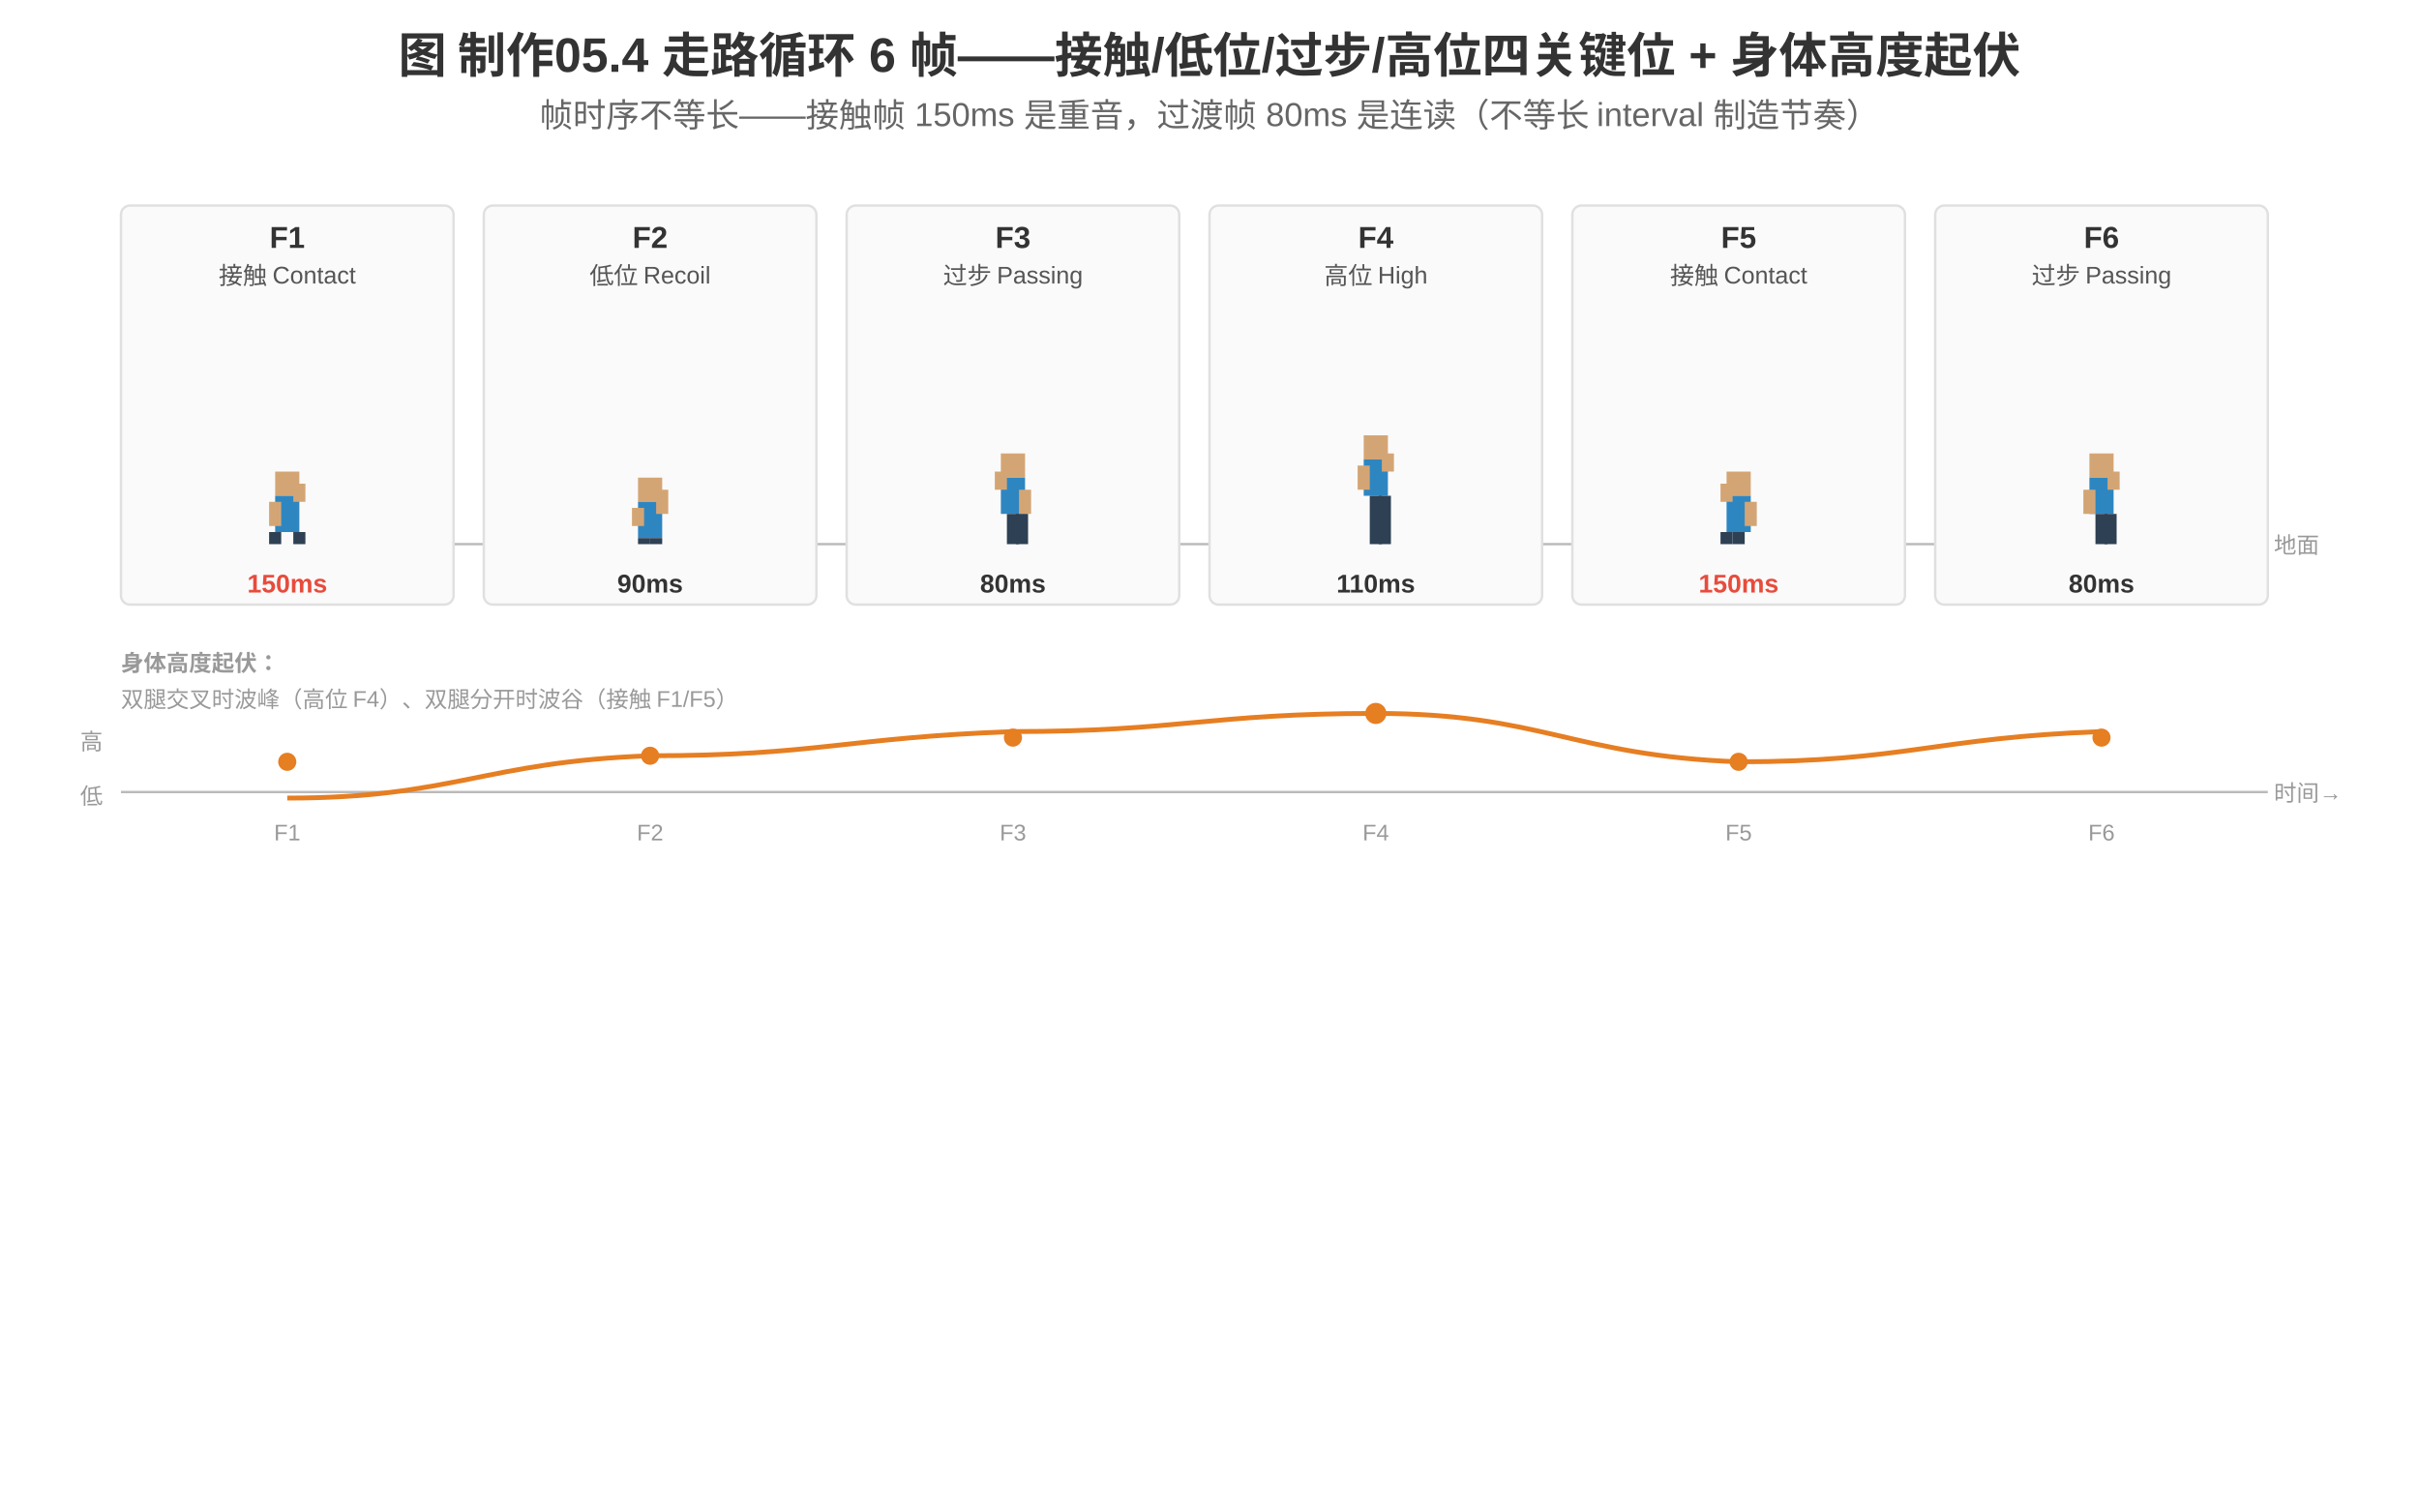
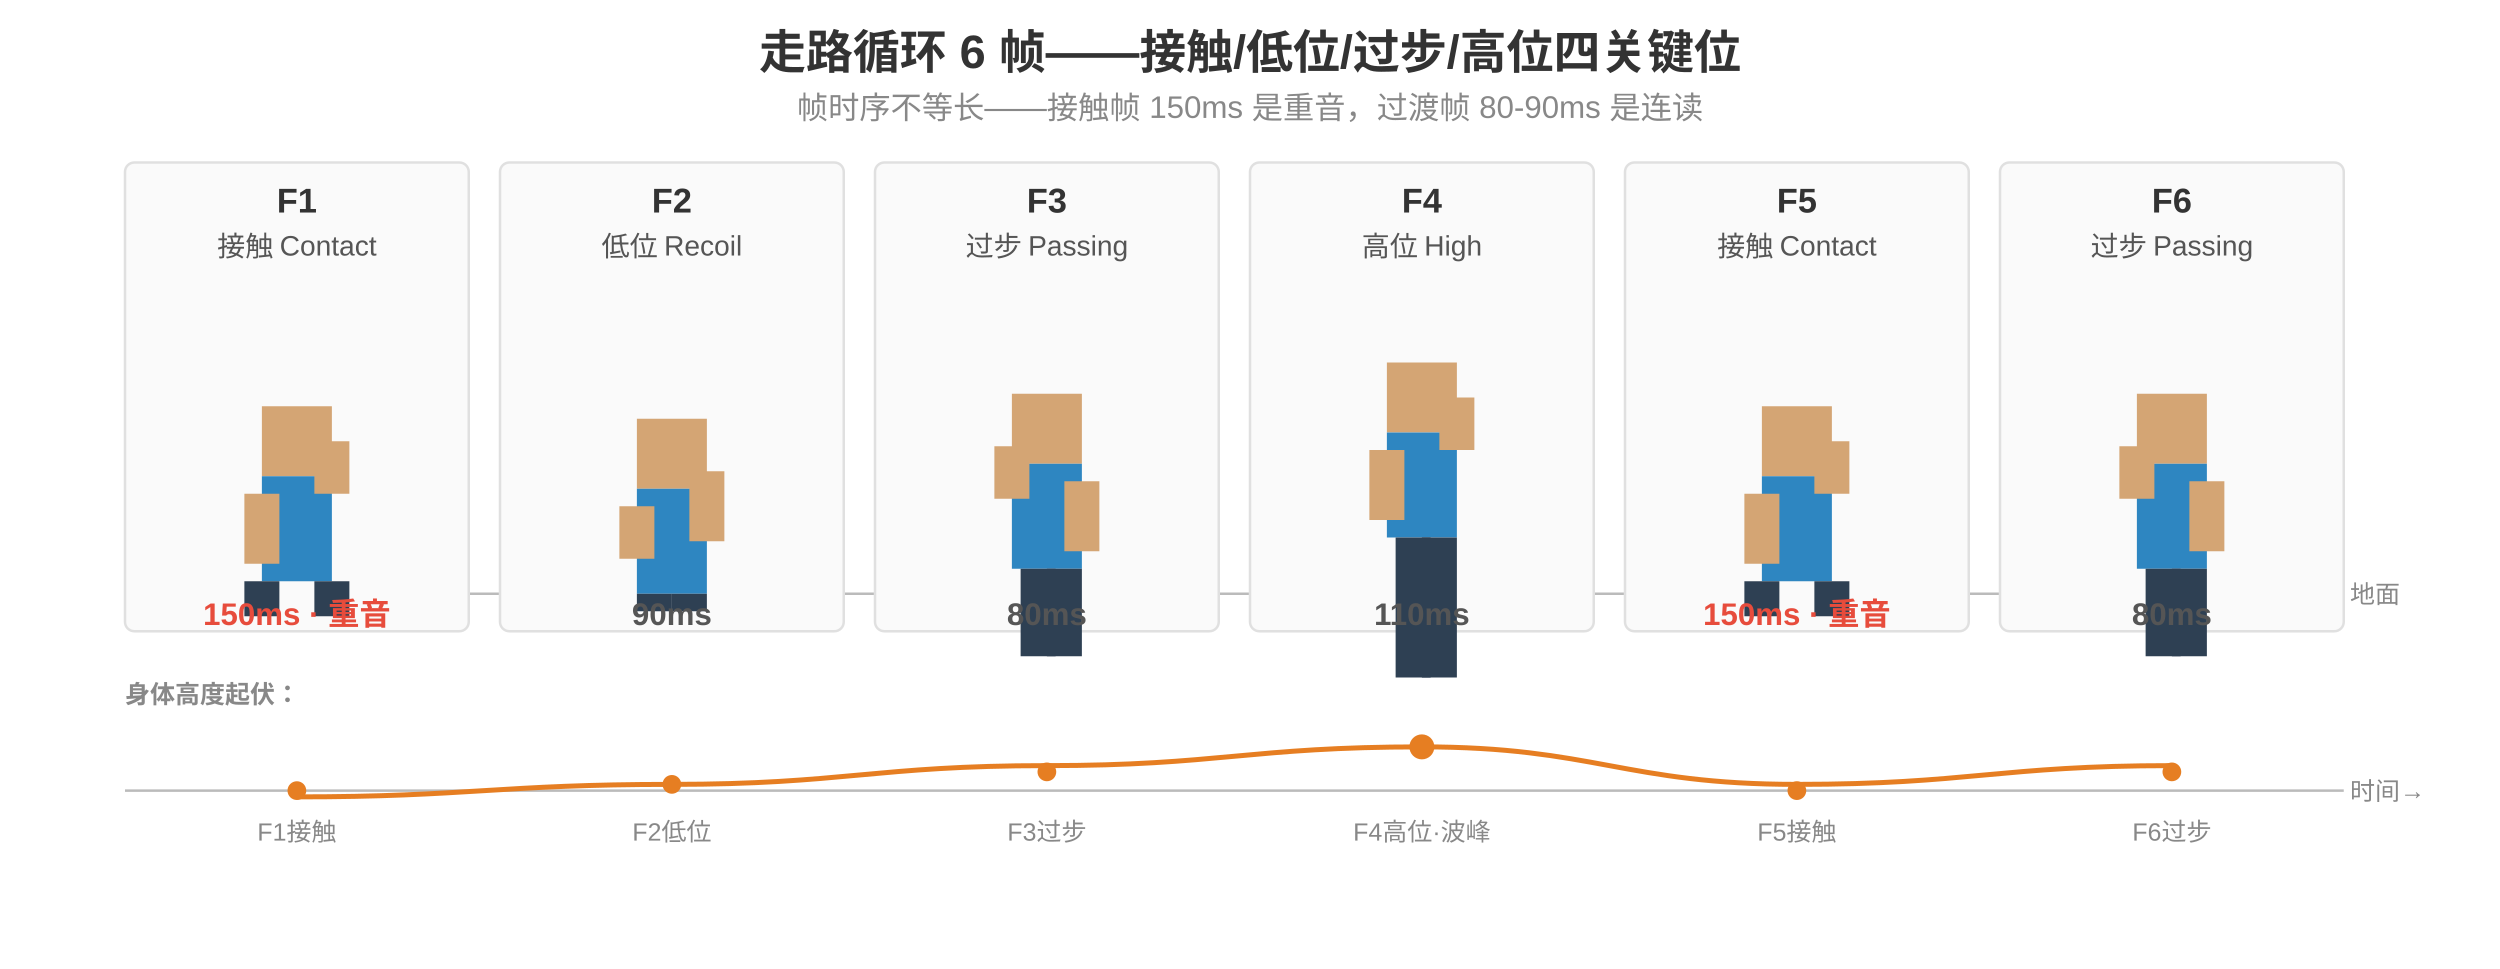
- <svg xmlns="http://www.w3.org/2000/svg" viewBox="0 0 800 500" width="800" height="500">
+ <svg xmlns="http://www.w3.org/2000/svg" viewBox="0 0 800 310" width="800" height="310">
  <style>
    text { font-family: 'PingFang SC','Microsoft YaHei',Arial,sans-serif; }
-     .title { font-size: 16px; font-weight: bold; fill: #333; }
-     .subtitle { font-size: 11px; fill: #666; }
-     .frame-label { font-size: 10px; font-weight: bold; fill: #333; text-anchor: middle; }
-     .pose-name { font-size: 8px; fill: #555; text-anchor: middle; }
-     .duration { font-size: 8.5px; font-weight: bold; text-anchor: middle; }
-     .note { font-size: 7.5px; fill: #999; }
-     .axis { stroke: #bbb; stroke-width: 0.8; fill: none; }
-     .bob { stroke: #E67E22; stroke-width: 1.6; fill: none; }
-     .analogy-title { font-size: 9px; font-weight: bold; fill: #E74C3C; }
-     .analogy-text { font-size: 8px; fill: #555; }
+     .title { font-size: 15px; font-weight: bold; fill: #333; }
+     .subtitle { font-size: 10px; fill: #888; }
+     .frame-label { font-size: 11px; font-weight: bold; fill: #333; text-anchor: middle; }
+     .pose-name { font-size: 9px; fill: #555; text-anchor: middle; }
+     .duration { font-size: 10px; font-weight: bold; text-anchor: middle; }
+     .note { font-size: 8px; fill: #888; }
+     .axis { stroke: #bbb; stroke-width: 0.8; }
  </style>
-   <text x="400" y="24" class="title" text-anchor="middle">图 制作05.4  走路循环 6 帧——接触/低位/过步/高位四关键位 + 身体高度起伏</text>
-   <text x="400" y="42" class="subtitle" text-anchor="middle">帧时序不等长——接触帧 150ms 是重音，过渡帧 80ms 是连读（不等长 interval 制造节奏）</text>
-   <line x1="40" y1="180" x2="750" y2="180" class="axis" />
-   <text x="752" y="183" class="note">地面</text>
-   <g>
-     <rect x="40" y="68" width="110" height="132" fill="#FAFAFA" stroke="#E0E0E0" stroke-width="0.8" rx="3" />
-     <text x="95" y="82" class="frame-label">F1</text>
-     <text x="95" y="94" class="pose-name">接触 Contact</text>
-     <rect x="91" y="156" width="8" height="8" fill="#D4A574" />
-     <rect x="91" y="164" width="8" height="12" fill="#2E86C1" />
-     <rect x="89" y="166" width="4" height="8" fill="#D4A574" />
-     <rect x="97" y="160" width="4" height="6" fill="#D4A574" />
-     <rect x="89" y="176" width="4" height="4" fill="#2E4053" />
-     <rect x="97" y="176" width="4" height="4" fill="#2E4053" />
-     <text x="95" y="196" class="duration" fill="#E74C3C">150ms</text>
+   <text x="400" y="22" class="title" text-anchor="middle">走路循环 6 帧——接触/低位/过步/高位四关键位</text>
+   <text x="400" y="38" class="subtitle" text-anchor="middle">帧时序不等长——接触帧 150ms 是重音，过渡帧 80-90ms 是连读</text>
+   <line x1="40" y1="190" x2="750" y2="190" class="axis" />
+   <text x="752" y="193" class="note">地面</text>
+   <g transform="translate(40, 52)">
+     <rect x="0" y="0" width="110" height="150" fill="#fafafa" stroke="#e0e0e0" stroke-width="0.8" rx="3" />
+     <text x="55" y="16" class="frame-label">F1</text>
+     <text x="55" y="30" class="pose-name">接触 Contact</text>
+     <g transform="translate(55, 78) scale(2.8)">
+       <rect x="-4" y="0" width="8" height="8" fill="#D4A574" />
+       <rect x="-4" y="8" width="8" height="12" fill="#2E86C1" />
+       <rect x="-6" y="10" width="4" height="8" fill="#D4A574" />
+       <rect x="2" y="4" width="4" height="6" fill="#D4A574" />
+       <rect x="-6" y="20" width="4" height="4" fill="#2E4053" />
+       <rect x="2" y="20" width="4" height="4" fill="#2E4053" />
+     </g>
+     <text x="55" y="148" class="duration" fill="#E74C3C">150ms · 重音</text>
  </g>
-   <g>
-     <rect x="160" y="68" width="110" height="132" fill="#FAFAFA" stroke="#E0E0E0" stroke-width="0.8" rx="3" />
-     <text x="215" y="82" class="frame-label">F2</text>
-     <text x="215" y="94" class="pose-name">低位 Recoil</text>
-     <rect x="211" y="158" width="8" height="8" fill="#D4A574" />
-     <rect x="211" y="166" width="8" height="12" fill="#2E86C1" />
-     <rect x="209" y="168" width="4" height="6" fill="#D4A574" />
-     <rect x="217" y="162" width="4" height="8" fill="#D4A574" />
-     <rect x="211" y="178" width="4" height="2" fill="#2E4053" />
-     <rect x="215" y="178" width="4" height="2" fill="#2E4053" />
-     <text x="215" y="196" class="duration" fill="#333">90ms</text>
+   <g transform="translate(160, 52)">
+     <rect x="0" y="0" width="110" height="150" fill="#fafafa" stroke="#e0e0e0" stroke-width="0.8" rx="3" />
+     <text x="55" y="16" class="frame-label">F2</text>
+     <text x="55" y="30" class="pose-name">低位 Recoil</text>
+     <g transform="translate(55, 82) scale(2.8)">
+       <rect x="-4" y="0" width="8" height="8" fill="#D4A574" />
+       <rect x="-4" y="8" width="8" height="12" fill="#2E86C1" />
+       <rect x="-6" y="10" width="4" height="6" fill="#D4A574" />
+       <rect x="2" y="6" width="4" height="8" fill="#D4A574" />
+       <rect x="-4" y="20" width="4" height="2" fill="#2E4053" />
+       <rect x="0" y="20" width="4" height="2" fill="#2E4053" />
+     </g>
+     <text x="55" y="148" class="duration" fill="#555">90ms</text>
  </g>
-   <g>
-     <rect x="280" y="68" width="110" height="132" fill="#FAFAFA" stroke="#E0E0E0" stroke-width="0.8" rx="3" />
-     <text x="335" y="82" class="frame-label">F3</text>
-     <text x="335" y="94" class="pose-name">过步 Passing</text>
-     <rect x="331" y="150" width="8" height="8" fill="#D4A574" />
-     <rect x="331" y="158" width="8" height="12" fill="#2E86C1" />
-     <rect x="329" y="156" width="4" height="6" fill="#D4A574" />
-     <rect x="337" y="162" width="4" height="8" fill="#D4A574" />
-     <rect x="333" y="170" width="4" height="10" fill="#2E4053" />
-     <rect x="336" y="170" width="4" height="10" fill="#2E4053" />
-     <text x="335" y="196" class="duration" fill="#333">80ms</text>
+   <g transform="translate(280, 52)">
+     <rect x="0" y="0" width="110" height="150" fill="#fafafa" stroke="#e0e0e0" stroke-width="0.8" rx="3" />
+     <text x="55" y="16" class="frame-label">F3</text>
+     <text x="55" y="30" class="pose-name">过步 Passing</text>
+     <g transform="translate(55, 74) scale(2.8)">
+       <rect x="-4" y="0" width="8" height="8" fill="#D4A574" />
+       <rect x="-4" y="8" width="8" height="12" fill="#2E86C1" />
+       <rect x="-6" y="6" width="4" height="6" fill="#D4A574" />
+       <rect x="2" y="10" width="4" height="8" fill="#D4A574" />
+       <rect x="-3" y="20" width="4" height="10" fill="#2E4053" />
+       <rect x="0" y="20" width="4" height="10" fill="#2E4053" />
+     </g>
+     <text x="55" y="148" class="duration" fill="#555">80ms</text>
  </g>
-   <g>
-     <rect x="400" y="68" width="110" height="132" fill="#FAFAFA" stroke="#E0E0E0" stroke-width="0.8" rx="3" />
-     <text x="455" y="82" class="frame-label">F4</text>
-     <text x="455" y="94" class="pose-name">高位 High</text>
-     <rect x="451" y="144" width="8" height="8" fill="#D4A574" />
-     <rect x="451" y="152" width="8" height="12" fill="#2E86C1" />
-     <rect x="449" y="154" width="4" height="8" fill="#D4A574" />
-     <rect x="457" y="150" width="4" height="6" fill="#D4A574" />
-     <rect x="453" y="164" width="4" height="16" fill="#2E4053" />
-     <rect x="456" y="164" width="4" height="16" fill="#2E4053" />
-     <text x="455" y="196" class="duration" fill="#333">110ms</text>
+   <g transform="translate(400, 52)">
+     <rect x="0" y="0" width="110" height="150" fill="#fafafa" stroke="#e0e0e0" stroke-width="0.8" rx="3" />
+     <text x="55" y="16" class="frame-label">F4</text>
+     <text x="55" y="30" class="pose-name">高位 High</text>
+     <g transform="translate(55, 64) scale(2.8)">
+       <rect x="-4" y="0" width="8" height="8" fill="#D4A574" />
+       <rect x="-4" y="8" width="8" height="12" fill="#2E86C1" />
+       <rect x="-6" y="10" width="4" height="8" fill="#D4A574" />
+       <rect x="2" y="4" width="4" height="6" fill="#D4A574" />
+       <rect x="-3" y="20" width="4" height="16" fill="#2E4053" />
+       <rect x="0" y="20" width="4" height="16" fill="#2E4053" />
+     </g>
+     <text x="55" y="148" class="duration" fill="#555">110ms</text>
  </g>
-   <g>
-     <rect x="520" y="68" width="110" height="132" fill="#FAFAFA" stroke="#E0E0E0" stroke-width="0.8" rx="3" />
-     <text x="575" y="82" class="frame-label">F5</text>
-     <text x="575" y="94" class="pose-name">接触 Contact</text>
-     <rect x="571" y="156" width="8" height="8" fill="#D4A574" />
-     <rect x="571" y="164" width="8" height="12" fill="#2E86C1" />
-     <rect x="569" y="160" width="4" height="6" fill="#D4A574" />
-     <rect x="577" y="166" width="4" height="8" fill="#D4A574" />
-     <rect x="573" y="176" width="4" height="4" fill="#2E4053" />
-     <rect x="569" y="176" width="4" height="4" fill="#2E4053" />
-     <text x="575" y="196" class="duration" fill="#E74C3C">150ms</text>
+   <g transform="translate(520, 52)">
+     <rect x="0" y="0" width="110" height="150" fill="#fafafa" stroke="#e0e0e0" stroke-width="0.8" rx="3" />
+     <text x="55" y="16" class="frame-label">F5</text>
+     <text x="55" y="30" class="pose-name">接触 Contact</text>
+     <g transform="translate(55, 78) scale(2.8)">
+       <rect x="-4" y="0" width="8" height="8" fill="#D4A574" />
+       <rect x="-4" y="8" width="8" height="12" fill="#2E86C1" />
+       <rect x="2" y="4" width="4" height="6" fill="#D4A574" />
+       <rect x="-6" y="10" width="4" height="8" fill="#D4A574" />
+       <rect x="2" y="20" width="4" height="4" fill="#2E4053" />
+       <rect x="-6" y="20" width="4" height="4" fill="#2E4053" />
+     </g>
+     <text x="55" y="148" class="duration" fill="#E74C3C">150ms · 重音</text>
  </g>
-   <g>
-     <rect x="640" y="68" width="110" height="132" fill="#FAFAFA" stroke="#E0E0E0" stroke-width="0.8" rx="3" />
-     <text x="695" y="82" class="frame-label">F6</text>
-     <text x="695" y="94" class="pose-name">过步 Passing</text>
-     <rect x="691" y="150" width="8" height="8" fill="#D4A574" />
-     <rect x="691" y="158" width="8" height="12" fill="#2E86C1" />
-     <rect x="689" y="162" width="4" height="8" fill="#D4A574" />
-     <rect x="697" y="156" width="4" height="6" fill="#D4A574" />
-     <rect x="693" y="170" width="4" height="10" fill="#2E4053" />
-     <rect x="696" y="170" width="4" height="10" fill="#2E4053" />
-     <text x="695" y="196" class="duration" fill="#333">80ms</text>
+   <g transform="translate(640, 52)">
+     <rect x="0" y="0" width="110" height="150" fill="#fafafa" stroke="#e0e0e0" stroke-width="0.8" rx="3" />
+     <text x="55" y="16" class="frame-label">F6</text>
+     <text x="55" y="30" class="pose-name">过步 Passing</text>
+     <g transform="translate(55, 74) scale(2.8)">
+       <rect x="-4" y="0" width="8" height="8" fill="#D4A574" />
+       <rect x="-4" y="8" width="8" height="12" fill="#2E86C1" />
+       <rect x="2" y="10" width="4" height="8" fill="#D4A574" />
+       <rect x="-6" y="6" width="4" height="6" fill="#D4A574" />
+       <rect x="0" y="20" width="4" height="10" fill="#2E4053" />
+       <rect x="-3" y="20" width="4" height="10" fill="#2E4053" />
+     </g>
+     <text x="55" y="148" class="duration" fill="#555">80ms</text>
  </g>
-   <text x="40" y="222" class="note" fill="#E67E22" font-weight="bold">身体高度起伏：</text>
-   <text x="40" y="234" class="note">双腿交叉时波峰（高位 F4）、双腿分开时波谷（接触 F1/F5）</text>
-   <line x1="40" y1="262" x2="750" y2="262" class="axis" />
-   <text x="752" y="265" class="note">时间→</text>
-   <text x="34" y="248" class="note" text-anchor="end">高</text>
-   <text x="34" y="266" class="note" text-anchor="end">低</text>
-   <path class="bob" d="M 95,264 C 150,264 160,252 215,250 C 270,250 280,244 335,242 C 390,242 400,236 455,236 C 510,236 520,250 575,252 C 630,252 640,244 695,242" />
-   <circle cx="95" cy="252" r="3" fill="#E67E22" />
-   <circle cx="215" cy="250" r="3" fill="#E67E22" />
-   <circle cx="335" cy="244" r="3" fill="#E67E22" />
-   <circle cx="455" cy="236" r="3.5" fill="#E67E22" />
-   <circle cx="575" cy="252" r="3" fill="#E67E22" />
-   <circle cx="695" cy="244" r="3" fill="#E67E22" />
-   <text x="95" y="278" class="note" text-anchor="middle">F1</text>
-   <text x="215" y="278" class="note" text-anchor="middle">F2</text>
-   <text x="335" y="278" class="note" text-anchor="middle">F3</text>
-   <text x="455" y="278" class="note" text-anchor="middle">F4</text>
-   <text x="575" y="278" class="note" text-anchor="middle">F5</text>
-   <text x="695" y="278" class="note" text-anchor="middle">F6</text>
+   <g transform="translate(40, 225)">
+     <text x="0" y="0" class="note" fill="#E67E22" font-weight="bold">身体高度起伏：</text>
+     <line x1="0" y1="28" x2="710" y2="28" class="axis" />
+     <text x="712" y="31" class="note">时间→</text>
+     <path d="M 55,30 C 110,30 120,26 175,26 C 230,26 240,20 295,20 C 350,20 360,14 415,14 C 470,14 480,26 535,26 C 590,26 600,20 655,20" stroke="#E67E22" stroke-width="1.6" fill="none" />
+     <circle cx="55" cy="28" r="3" fill="#E67E22" />
+     <circle cx="175" cy="26" r="3" fill="#E67E22" />
+     <circle cx="295" cy="22" r="3" fill="#E67E22" />
+     <circle cx="415" cy="14" r="4" fill="#E67E22" />
+     <circle cx="535" cy="28" r="3" fill="#E67E22" />
+     <circle cx="655" cy="22" r="3" fill="#E67E22" />
+     <text x="55" y="44" class="note" text-anchor="middle">F1接触</text>
+     <text x="175" y="44" class="note" text-anchor="middle">F2低位</text>
+     <text x="295" y="44" class="note" text-anchor="middle">F3过步</text>
+     <text x="415" y="44" class="note" text-anchor="middle">F4高位·波峰</text>
+     <text x="535" y="44" class="note" text-anchor="middle">F5接触</text>
+     <text x="655" y="44" class="note" text-anchor="middle">F6过步</text>
+   </g>
</svg>
